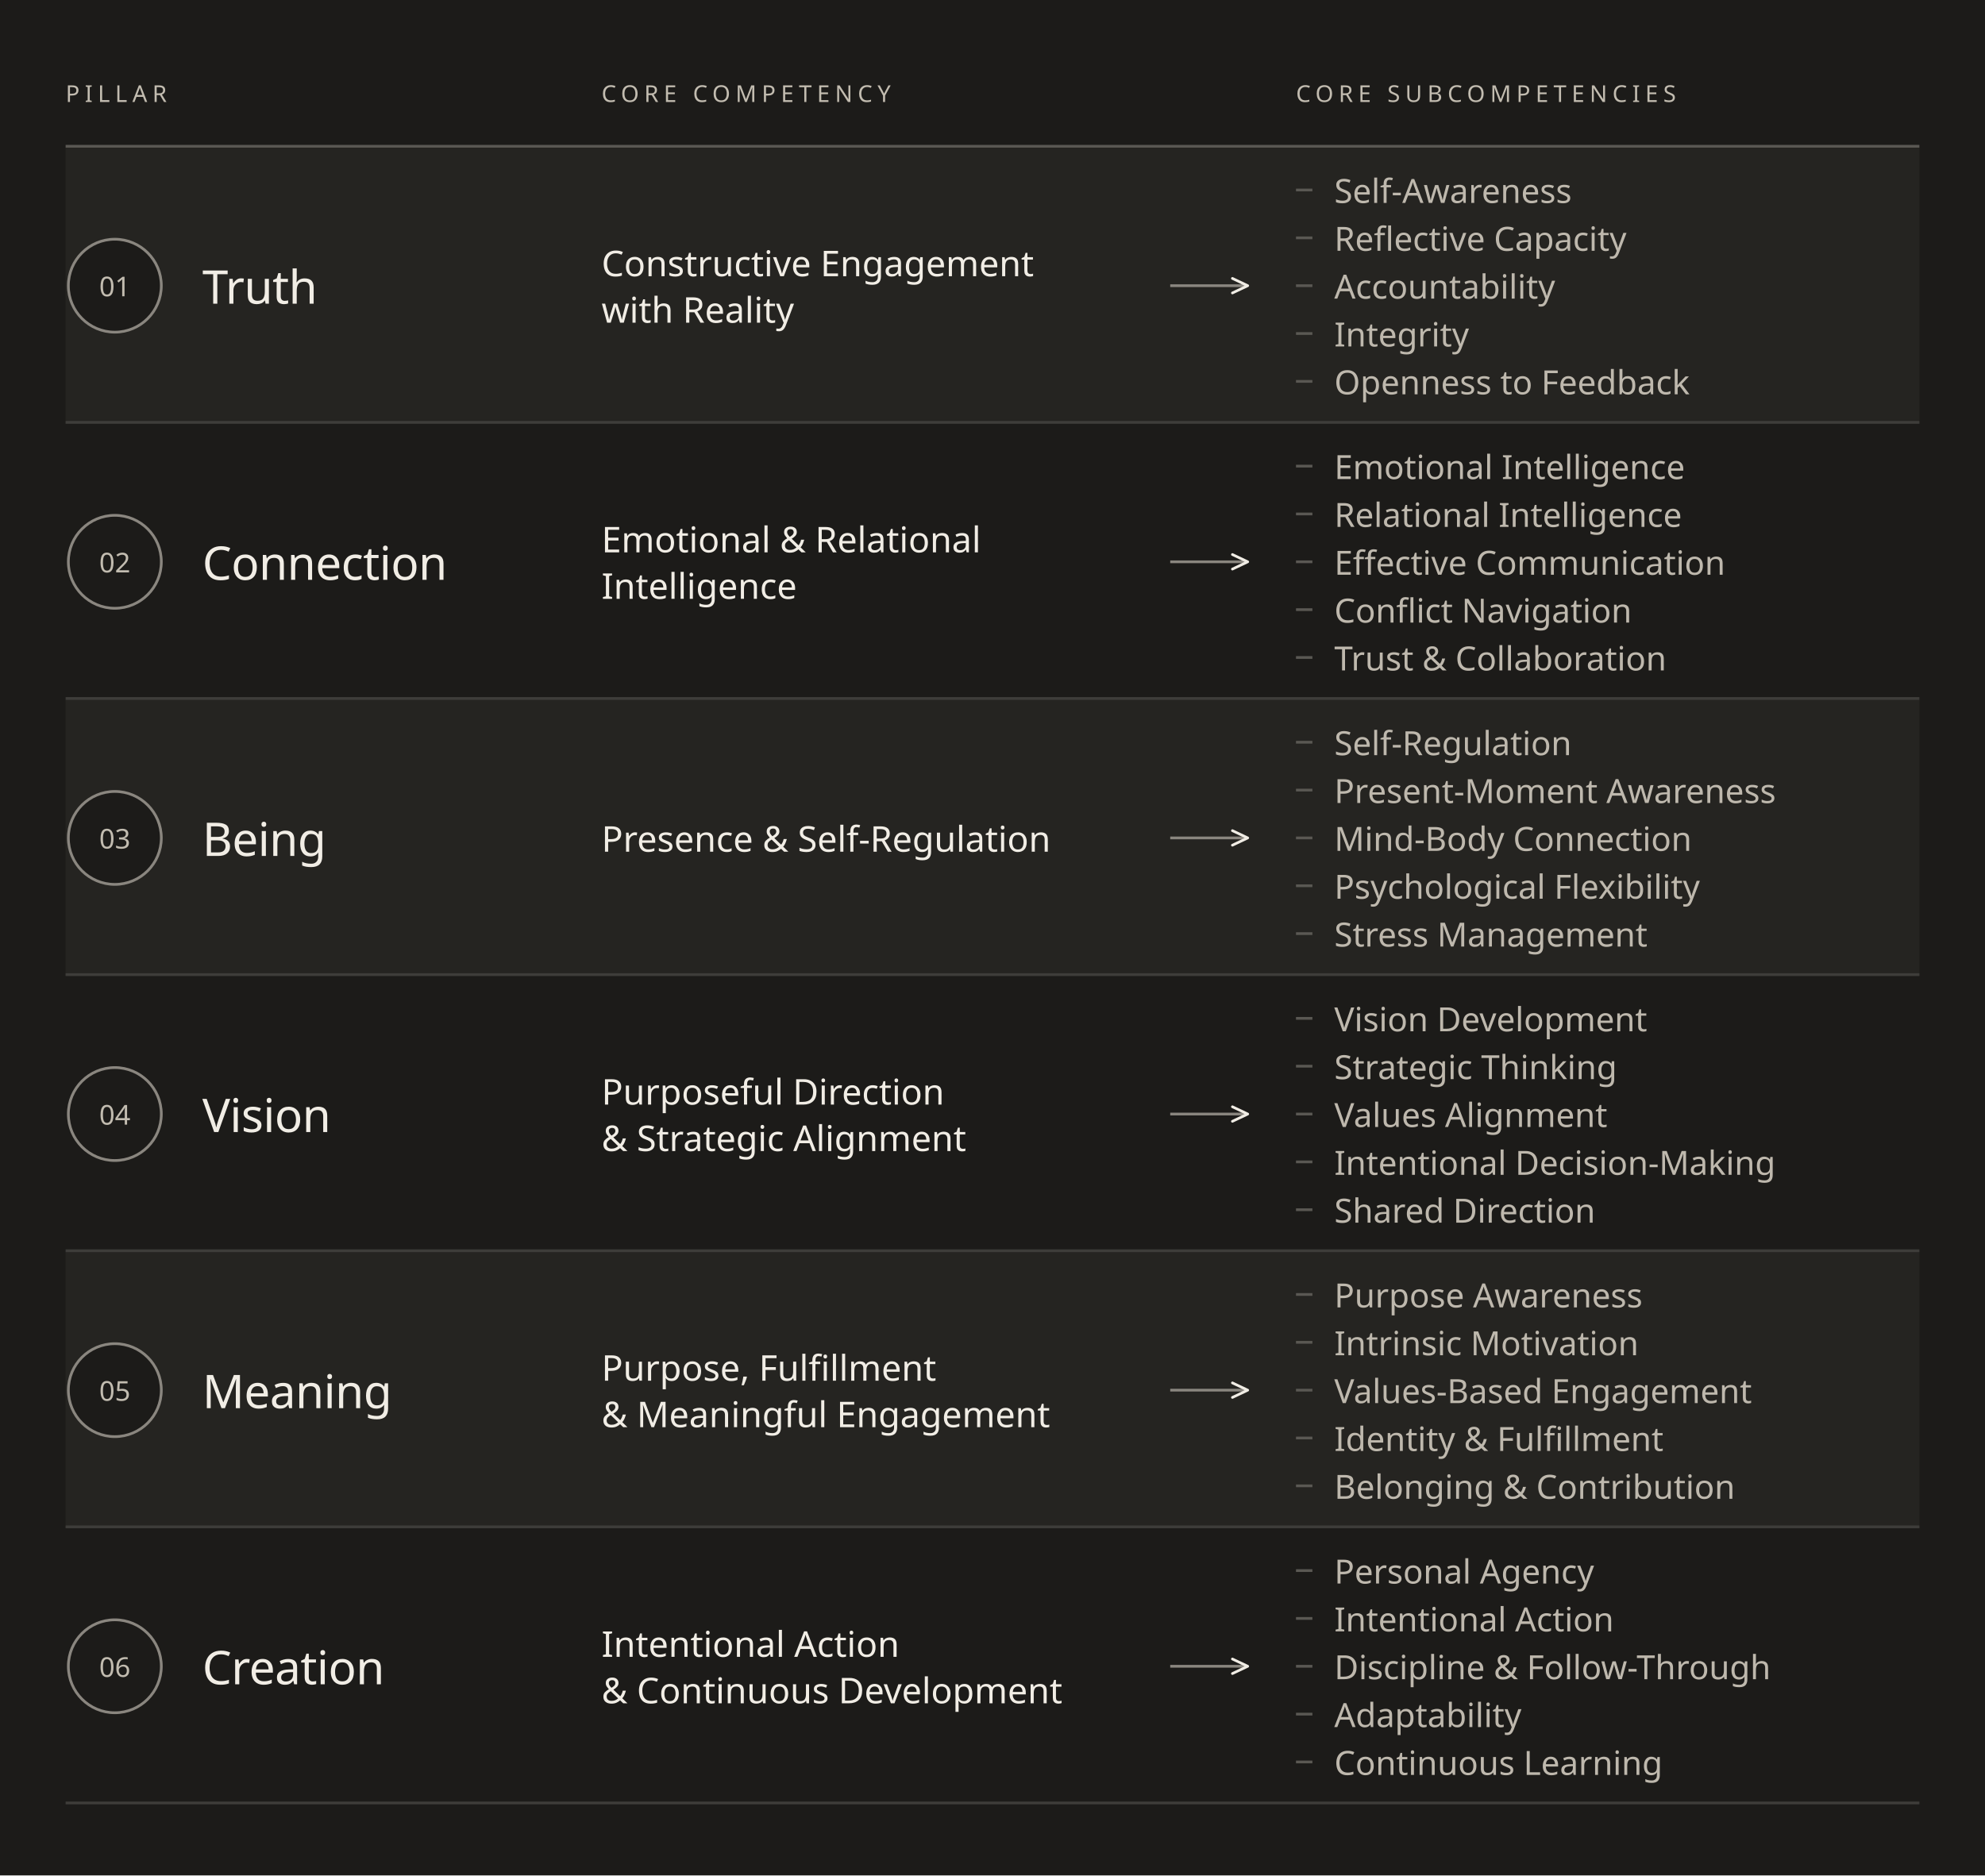
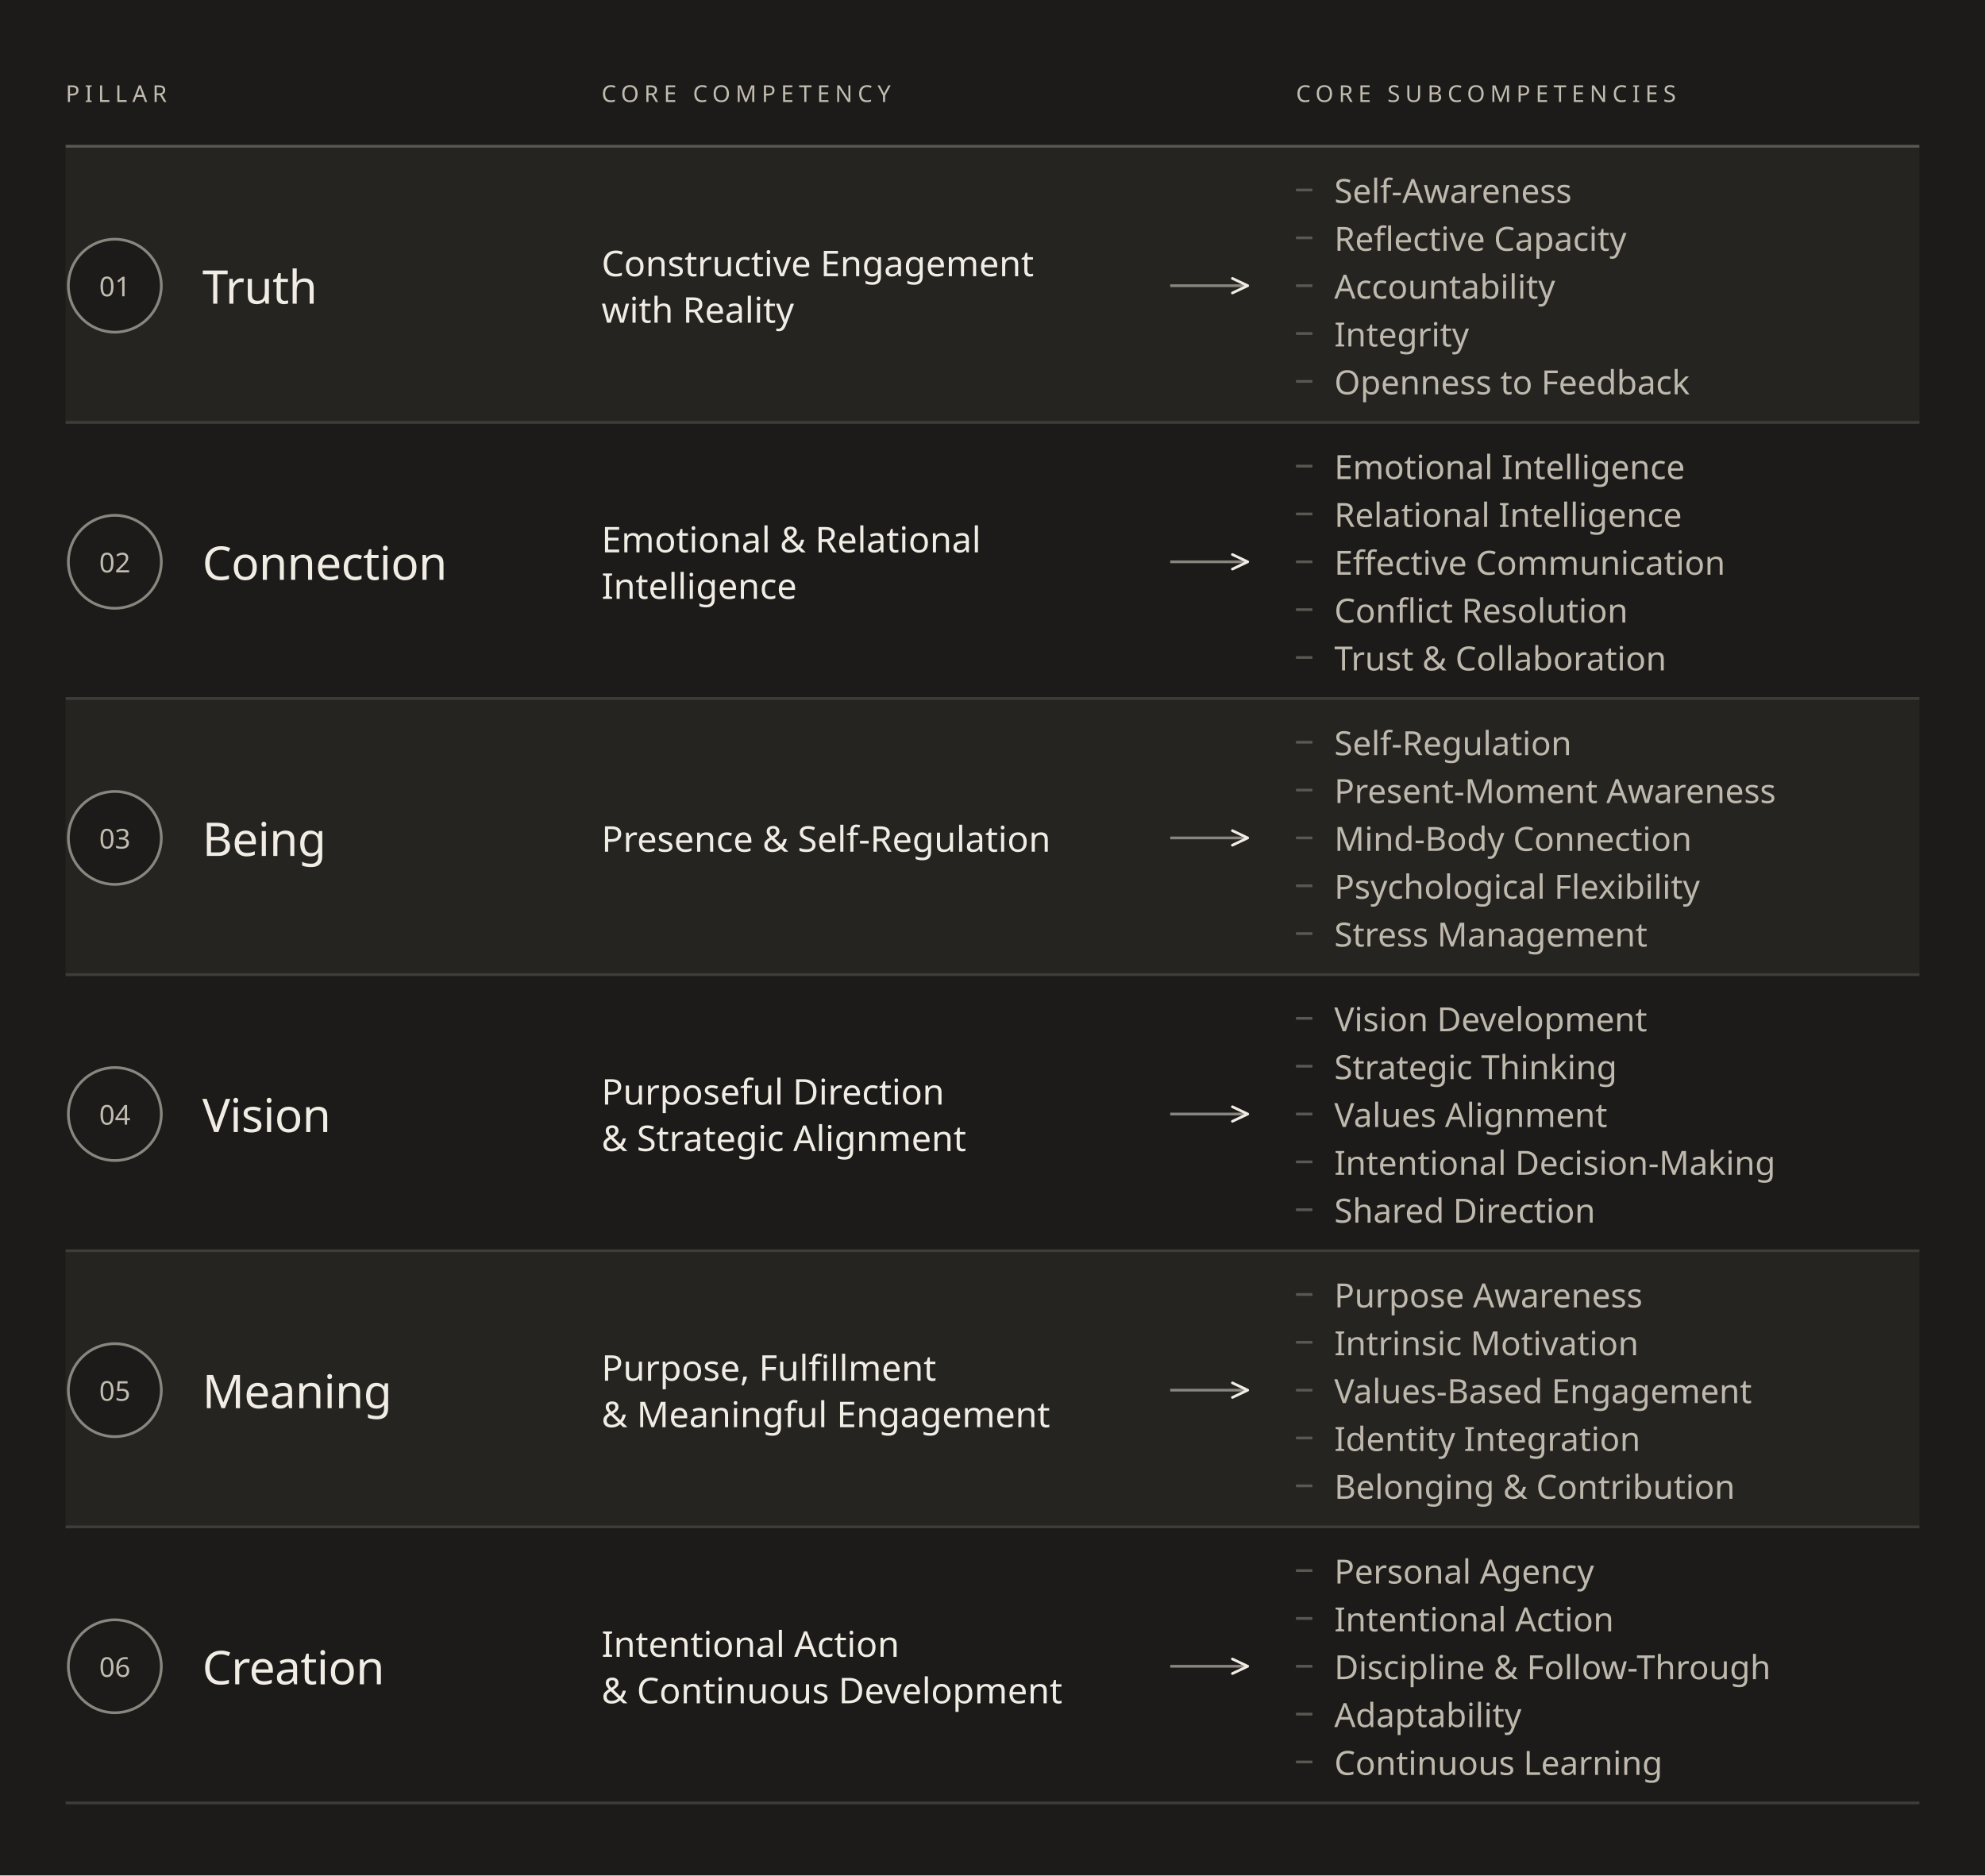
<svg xmlns="http://www.w3.org/2000/svg" id="diagram-c-competency-framework" viewBox="-24 -24 726 686" width="726" height="686">
  <rect x="-24" y="-24" width="726" height="686" fill="rgb(28, 27, 25)" />
  <defs>
    <marker id="mc" viewBox="0 0 10 10" refX="8.5" refY="5" markerWidth="7" markerHeight="7" orient="auto-start-reverse">
      <path d="M1,1.2 L9,5 L1,8.8" fill="none" stroke="rgb(241, 237, 229)" stroke-width="1.4px" stroke-linecap="round" stroke-linejoin="round" opacity="1" />
    </marker>
  </defs>
  <text x="0" y="10" dominant-baseline="central" fill="rgb(194, 188, 176)" stroke="none" stroke-width="1px" stroke-linecap="butt" stroke-linejoin="miter" font-family="Manrope, sans-serif" font-size="8.5px" font-weight="500" letter-spacing="1.87px" opacity="1">PILLAR</text>
  <text x="196" y="10" dominant-baseline="central" fill="rgb(194, 188, 176)" stroke="none" stroke-width="1px" stroke-linecap="butt" stroke-linejoin="miter" font-family="Manrope, sans-serif" font-size="8.5px" font-weight="500" letter-spacing="1.87px" opacity="1">CORE COMPETENCY</text>
  <text x="450" y="10" dominant-baseline="central" fill="rgb(194, 188, 176)" stroke="none" stroke-width="1px" stroke-linecap="butt" stroke-linejoin="miter" font-family="Manrope, sans-serif" font-size="8.5px" font-weight="500" letter-spacing="1.87px" opacity="1">CORE SUBCOMPETENCIES</text>
  <line x1="0" y1="29.5" x2="678" y2="29.5" fill="rgb(0, 0, 0)" stroke="rgb(90, 88, 83)" stroke-width="1px" stroke-linecap="butt" stroke-linejoin="miter" opacity="1" />
  <rect x="0" y="30" width="678" height="101" fill="rgba(241, 237, 229, 0.043)" stroke="none" stroke-width="1px" stroke-linecap="butt" stroke-linejoin="miter" opacity="1" />
  <circle cx="18" cy="80.5" r="17" fill="rgb(28, 27, 25)" stroke="rgb(138, 134, 127)" stroke-width="1px" stroke-linecap="butt" stroke-linejoin="miter" opacity="1" />
  <text x="18" y="80.5" text-anchor="middle" dominant-baseline="central" fill="rgb(194, 188, 176)" stroke="none" stroke-width="1px" stroke-linecap="butt" stroke-linejoin="miter" font-family="Manrope, sans-serif" font-size="10px" font-weight="300" opacity="1">01</text>
  <text x="50" y="80.5" dominant-baseline="central" fill="rgb(241, 237, 229)" stroke="none" stroke-width="1px" stroke-linecap="butt" stroke-linejoin="miter" font-family="Manrope, sans-serif" font-size="17px" font-weight="300" letter-spacing="-0.17px" opacity="1">Truth</text>
  <text text-anchor="start" dominant-baseline="central" fill="rgb(241, 237, 229)" stroke="none" stroke-width="1px" stroke-linecap="butt" stroke-linejoin="miter" font-family="Manrope, sans-serif" font-size="13px" font-weight="400" opacity="1">
    <tspan x="196" y="72">Constructive Engagement</tspan>
    <tspan x="196" y="89">with Reality</tspan>
  </text>
  <line x1="404" y1="80.5" x2="432" y2="80.5" marker-end="url(#mc)" fill="none" stroke="rgb(138, 134, 127)" stroke-width="1px" stroke-linecap="butt" stroke-linejoin="miter" opacity="1" />
  <line x1="450" y1="45.5" x2="456" y2="45.5" fill="rgb(0, 0, 0)" stroke="rgb(90, 88, 83)" stroke-width="1px" stroke-linecap="butt" stroke-linejoin="miter" opacity="1" />
  <text x="464" y="45.5" dominant-baseline="central" fill="rgb(190, 184, 173)" stroke="none" stroke-width="1px" stroke-linecap="butt" stroke-linejoin="miter" font-family="Manrope, sans-serif" font-size="12.2px" font-weight="400" opacity="1">Self-Awareness</text>
  <line x1="450" y1="63" x2="456" y2="63" fill="rgb(0, 0, 0)" stroke="rgb(90, 88, 83)" stroke-width="1px" stroke-linecap="butt" stroke-linejoin="miter" opacity="1" />
  <text x="464" y="63" dominant-baseline="central" fill="rgb(190, 184, 173)" stroke="none" stroke-width="1px" stroke-linecap="butt" stroke-linejoin="miter" font-family="Manrope, sans-serif" font-size="12.2px" font-weight="400" opacity="1">Reflective Capacity</text>
  <line x1="450" y1="80.5" x2="456" y2="80.5" fill="rgb(0, 0, 0)" stroke="rgb(90, 88, 83)" stroke-width="1px" stroke-linecap="butt" stroke-linejoin="miter" opacity="1" />
  <text x="464" y="80.5" dominant-baseline="central" fill="rgb(190, 184, 173)" stroke="none" stroke-width="1px" stroke-linecap="butt" stroke-linejoin="miter" font-family="Manrope, sans-serif" font-size="12.2px" font-weight="400" opacity="1">Accountability</text>
  <line x1="450" y1="98" x2="456" y2="98" fill="rgb(0, 0, 0)" stroke="rgb(90, 88, 83)" stroke-width="1px" stroke-linecap="butt" stroke-linejoin="miter" opacity="1" />
  <text x="464" y="98" dominant-baseline="central" fill="rgb(190, 184, 173)" stroke="none" stroke-width="1px" stroke-linecap="butt" stroke-linejoin="miter" font-family="Manrope, sans-serif" font-size="12.2px" font-weight="400" opacity="1">Integrity</text>
  <line x1="450" y1="115.5" x2="456" y2="115.5" fill="rgb(0, 0, 0)" stroke="rgb(90, 88, 83)" stroke-width="1px" stroke-linecap="butt" stroke-linejoin="miter" opacity="1" />
  <text x="464" y="115.5" dominant-baseline="central" fill="rgb(190, 184, 173)" stroke="none" stroke-width="1px" stroke-linecap="butt" stroke-linejoin="miter" font-family="Manrope, sans-serif" font-size="12.2px" font-weight="400" opacity="1">Openness to Feedback</text>
  <line x1="0" y1="130.5" x2="678" y2="130.5" fill="rgb(0, 0, 0)" stroke="rgb(62, 61, 58)" stroke-width="1px" stroke-linecap="butt" stroke-linejoin="miter" opacity="1" />
  <circle cx="18" cy="181.5" r="17" fill="rgb(28, 27, 25)" stroke="rgb(138, 134, 127)" stroke-width="1px" stroke-linecap="butt" stroke-linejoin="miter" opacity="1" />
  <text x="18" y="181.5" text-anchor="middle" dominant-baseline="central" fill="rgb(194, 188, 176)" stroke="none" stroke-width="1px" stroke-linecap="butt" stroke-linejoin="miter" font-family="Manrope, sans-serif" font-size="10px" font-weight="300" opacity="1">02</text>
  <text x="50" y="181.5" dominant-baseline="central" fill="rgb(241, 237, 229)" stroke="none" stroke-width="1px" stroke-linecap="butt" stroke-linejoin="miter" font-family="Manrope, sans-serif" font-size="17px" font-weight="300" letter-spacing="-0.17px" opacity="1">Connection</text>
  <text text-anchor="start" dominant-baseline="central" fill="rgb(241, 237, 229)" stroke="none" stroke-width="1px" stroke-linecap="butt" stroke-linejoin="miter" font-family="Manrope, sans-serif" font-size="13px" font-weight="400" opacity="1">
    <tspan x="196" y="173">Emotional &amp; Relational</tspan>
    <tspan x="196" y="190">Intelligence</tspan>
  </text>
  <line x1="404" y1="181.5" x2="432" y2="181.5" marker-end="url(#mc)" fill="none" stroke="rgb(138, 134, 127)" stroke-width="1px" stroke-linecap="butt" stroke-linejoin="miter" opacity="1" />
  <line x1="450" y1="146.5" x2="456" y2="146.5" fill="rgb(0, 0, 0)" stroke="rgb(90, 88, 83)" stroke-width="1px" stroke-linecap="butt" stroke-linejoin="miter" opacity="1" />
  <text x="464" y="146.5" dominant-baseline="central" fill="rgb(190, 184, 173)" stroke="none" stroke-width="1px" stroke-linecap="butt" stroke-linejoin="miter" font-family="Manrope, sans-serif" font-size="12.2px" font-weight="400" opacity="1">Emotional Intelligence</text>
  <line x1="450" y1="164" x2="456" y2="164" fill="rgb(0, 0, 0)" stroke="rgb(90, 88, 83)" stroke-width="1px" stroke-linecap="butt" stroke-linejoin="miter" opacity="1" />
  <text x="464" y="164" dominant-baseline="central" fill="rgb(190, 184, 173)" stroke="none" stroke-width="1px" stroke-linecap="butt" stroke-linejoin="miter" font-family="Manrope, sans-serif" font-size="12.2px" font-weight="400" opacity="1">Relational Intelligence</text>
  <line x1="450" y1="181.5" x2="456" y2="181.5" fill="rgb(0, 0, 0)" stroke="rgb(90, 88, 83)" stroke-width="1px" stroke-linecap="butt" stroke-linejoin="miter" opacity="1" />
  <text x="464" y="181.5" dominant-baseline="central" fill="rgb(190, 184, 173)" stroke="none" stroke-width="1px" stroke-linecap="butt" stroke-linejoin="miter" font-family="Manrope, sans-serif" font-size="12.2px" font-weight="400" opacity="1">Effective Communication</text>
  <line x1="450" y1="199" x2="456" y2="199" fill="rgb(0, 0, 0)" stroke="rgb(90, 88, 83)" stroke-width="1px" stroke-linecap="butt" stroke-linejoin="miter" opacity="1" />
-   <text x="464" y="199" dominant-baseline="central" fill="rgb(190, 184, 173)" stroke="none" stroke-width="1px" stroke-linecap="butt" stroke-linejoin="miter" font-family="Manrope, sans-serif" font-size="12.2px" font-weight="400" opacity="1">Conflict Navigation</text>
+   <text x="464" y="199" dominant-baseline="central" fill="rgb(190, 184, 173)" stroke="none" stroke-width="1px" stroke-linecap="butt" stroke-linejoin="miter" font-family="Manrope, sans-serif" font-size="12.2px" font-weight="400" opacity="1">Conflict Resolution</text>
  <line x1="450" y1="216.5" x2="456" y2="216.5" fill="rgb(0, 0, 0)" stroke="rgb(90, 88, 83)" stroke-width="1px" stroke-linecap="butt" stroke-linejoin="miter" opacity="1" />
  <text x="464" y="216.5" dominant-baseline="central" fill="rgb(190, 184, 173)" stroke="none" stroke-width="1px" stroke-linecap="butt" stroke-linejoin="miter" font-family="Manrope, sans-serif" font-size="12.2px" font-weight="400" opacity="1">Trust &amp; Collaboration</text>
  <line x1="0" y1="231.5" x2="678" y2="231.5" fill="rgb(0, 0, 0)" stroke="rgb(62, 61, 58)" stroke-width="1px" stroke-linecap="butt" stroke-linejoin="miter" opacity="1" />
  <rect x="0" y="232" width="678" height="101" fill="rgba(241, 237, 229, 0.043)" stroke="none" stroke-width="1px" stroke-linecap="butt" stroke-linejoin="miter" opacity="1" />
  <circle cx="18" cy="282.5" r="17" fill="rgb(28, 27, 25)" stroke="rgb(138, 134, 127)" stroke-width="1px" stroke-linecap="butt" stroke-linejoin="miter" opacity="1" />
  <text x="18" y="282.5" text-anchor="middle" dominant-baseline="central" fill="rgb(194, 188, 176)" stroke="none" stroke-width="1px" stroke-linecap="butt" stroke-linejoin="miter" font-family="Manrope, sans-serif" font-size="10px" font-weight="300" opacity="1">03</text>
  <text x="50" y="282.5" dominant-baseline="central" fill="rgb(241, 237, 229)" stroke="none" stroke-width="1px" stroke-linecap="butt" stroke-linejoin="miter" font-family="Manrope, sans-serif" font-size="17px" font-weight="300" letter-spacing="-0.17px" opacity="1">Being</text>
  <text text-anchor="start" dominant-baseline="central" fill="rgb(241, 237, 229)" stroke="none" stroke-width="1px" stroke-linecap="butt" stroke-linejoin="miter" font-family="Manrope, sans-serif" font-size="13px" font-weight="400" opacity="1">
    <tspan x="196" y="282.5">Presence &amp; Self-Regulation</tspan>
  </text>
  <line x1="404" y1="282.5" x2="432" y2="282.5" marker-end="url(#mc)" fill="none" stroke="rgb(138, 134, 127)" stroke-width="1px" stroke-linecap="butt" stroke-linejoin="miter" opacity="1" />
  <line x1="450" y1="247.5" x2="456" y2="247.5" fill="rgb(0, 0, 0)" stroke="rgb(90, 88, 83)" stroke-width="1px" stroke-linecap="butt" stroke-linejoin="miter" opacity="1" />
  <text x="464" y="247.5" dominant-baseline="central" fill="rgb(190, 184, 173)" stroke="none" stroke-width="1px" stroke-linecap="butt" stroke-linejoin="miter" font-family="Manrope, sans-serif" font-size="12.2px" font-weight="400" opacity="1">Self-Regulation</text>
  <line x1="450" y1="265" x2="456" y2="265" fill="rgb(0, 0, 0)" stroke="rgb(90, 88, 83)" stroke-width="1px" stroke-linecap="butt" stroke-linejoin="miter" opacity="1" />
  <text x="464" y="265" dominant-baseline="central" fill="rgb(190, 184, 173)" stroke="none" stroke-width="1px" stroke-linecap="butt" stroke-linejoin="miter" font-family="Manrope, sans-serif" font-size="12.2px" font-weight="400" opacity="1">Present-Moment Awareness</text>
  <line x1="450" y1="282.5" x2="456" y2="282.5" fill="rgb(0, 0, 0)" stroke="rgb(90, 88, 83)" stroke-width="1px" stroke-linecap="butt" stroke-linejoin="miter" opacity="1" />
  <text x="464" y="282.5" dominant-baseline="central" fill="rgb(190, 184, 173)" stroke="none" stroke-width="1px" stroke-linecap="butt" stroke-linejoin="miter" font-family="Manrope, sans-serif" font-size="12.2px" font-weight="400" opacity="1">Mind-Body Connection</text>
  <line x1="450" y1="300" x2="456" y2="300" fill="rgb(0, 0, 0)" stroke="rgb(90, 88, 83)" stroke-width="1px" stroke-linecap="butt" stroke-linejoin="miter" opacity="1" />
  <text x="464" y="300" dominant-baseline="central" fill="rgb(190, 184, 173)" stroke="none" stroke-width="1px" stroke-linecap="butt" stroke-linejoin="miter" font-family="Manrope, sans-serif" font-size="12.2px" font-weight="400" opacity="1">Psychological Flexibility</text>
  <line x1="450" y1="317.5" x2="456" y2="317.5" fill="rgb(0, 0, 0)" stroke="rgb(90, 88, 83)" stroke-width="1px" stroke-linecap="butt" stroke-linejoin="miter" opacity="1" />
  <text x="464" y="317.5" dominant-baseline="central" fill="rgb(190, 184, 173)" stroke="none" stroke-width="1px" stroke-linecap="butt" stroke-linejoin="miter" font-family="Manrope, sans-serif" font-size="12.2px" font-weight="400" opacity="1">Stress Management</text>
  <line x1="0" y1="332.5" x2="678" y2="332.5" fill="rgb(0, 0, 0)" stroke="rgb(62, 61, 58)" stroke-width="1px" stroke-linecap="butt" stroke-linejoin="miter" opacity="1" />
  <circle cx="18" cy="383.5" r="17" fill="rgb(28, 27, 25)" stroke="rgb(138, 134, 127)" stroke-width="1px" stroke-linecap="butt" stroke-linejoin="miter" opacity="1" />
  <text x="18" y="383.5" text-anchor="middle" dominant-baseline="central" fill="rgb(194, 188, 176)" stroke="none" stroke-width="1px" stroke-linecap="butt" stroke-linejoin="miter" font-family="Manrope, sans-serif" font-size="10px" font-weight="300" opacity="1">04</text>
  <text x="50" y="383.5" dominant-baseline="central" fill="rgb(241, 237, 229)" stroke="none" stroke-width="1px" stroke-linecap="butt" stroke-linejoin="miter" font-family="Manrope, sans-serif" font-size="17px" font-weight="300" letter-spacing="-0.17px" opacity="1">Vision</text>
  <text text-anchor="start" dominant-baseline="central" fill="rgb(241, 237, 229)" stroke="none" stroke-width="1px" stroke-linecap="butt" stroke-linejoin="miter" font-family="Manrope, sans-serif" font-size="13px" font-weight="400" opacity="1">
    <tspan x="196" y="375">Purposeful Direction</tspan>
    <tspan x="196" y="392">&amp; Strategic Alignment</tspan>
  </text>
  <line x1="404" y1="383.5" x2="432" y2="383.5" marker-end="url(#mc)" fill="none" stroke="rgb(138, 134, 127)" stroke-width="1px" stroke-linecap="butt" stroke-linejoin="miter" opacity="1" />
  <line x1="450" y1="348.5" x2="456" y2="348.5" fill="rgb(0, 0, 0)" stroke="rgb(90, 88, 83)" stroke-width="1px" stroke-linecap="butt" stroke-linejoin="miter" opacity="1" />
  <text x="464" y="348.5" dominant-baseline="central" fill="rgb(190, 184, 173)" stroke="none" stroke-width="1px" stroke-linecap="butt" stroke-linejoin="miter" font-family="Manrope, sans-serif" font-size="12.2px" font-weight="400" opacity="1">Vision Development</text>
  <line x1="450" y1="366" x2="456" y2="366" fill="rgb(0, 0, 0)" stroke="rgb(90, 88, 83)" stroke-width="1px" stroke-linecap="butt" stroke-linejoin="miter" opacity="1" />
  <text x="464" y="366" dominant-baseline="central" fill="rgb(190, 184, 173)" stroke="none" stroke-width="1px" stroke-linecap="butt" stroke-linejoin="miter" font-family="Manrope, sans-serif" font-size="12.2px" font-weight="400" opacity="1">Strategic Thinking</text>
  <line x1="450" y1="383.5" x2="456" y2="383.5" fill="rgb(0, 0, 0)" stroke="rgb(90, 88, 83)" stroke-width="1px" stroke-linecap="butt" stroke-linejoin="miter" opacity="1" />
  <text x="464" y="383.5" dominant-baseline="central" fill="rgb(190, 184, 173)" stroke="none" stroke-width="1px" stroke-linecap="butt" stroke-linejoin="miter" font-family="Manrope, sans-serif" font-size="12.2px" font-weight="400" opacity="1">Values Alignment</text>
  <line x1="450" y1="401" x2="456" y2="401" fill="rgb(0, 0, 0)" stroke="rgb(90, 88, 83)" stroke-width="1px" stroke-linecap="butt" stroke-linejoin="miter" opacity="1" />
  <text x="464" y="401" dominant-baseline="central" fill="rgb(190, 184, 173)" stroke="none" stroke-width="1px" stroke-linecap="butt" stroke-linejoin="miter" font-family="Manrope, sans-serif" font-size="12.2px" font-weight="400" opacity="1">Intentional Decision-Making</text>
  <line x1="450" y1="418.5" x2="456" y2="418.5" fill="rgb(0, 0, 0)" stroke="rgb(90, 88, 83)" stroke-width="1px" stroke-linecap="butt" stroke-linejoin="miter" opacity="1" />
  <text x="464" y="418.5" dominant-baseline="central" fill="rgb(190, 184, 173)" stroke="none" stroke-width="1px" stroke-linecap="butt" stroke-linejoin="miter" font-family="Manrope, sans-serif" font-size="12.2px" font-weight="400" opacity="1">Shared Direction</text>
  <line x1="0" y1="433.5" x2="678" y2="433.5" fill="rgb(0, 0, 0)" stroke="rgb(62, 61, 58)" stroke-width="1px" stroke-linecap="butt" stroke-linejoin="miter" opacity="1" />
  <rect x="0" y="434" width="678" height="101" fill="rgba(241, 237, 229, 0.043)" stroke="none" stroke-width="1px" stroke-linecap="butt" stroke-linejoin="miter" opacity="1" />
  <circle cx="18" cy="484.5" r="17" fill="rgb(28, 27, 25)" stroke="rgb(138, 134, 127)" stroke-width="1px" stroke-linecap="butt" stroke-linejoin="miter" opacity="1" />
  <text x="18" y="484.5" text-anchor="middle" dominant-baseline="central" fill="rgb(194, 188, 176)" stroke="none" stroke-width="1px" stroke-linecap="butt" stroke-linejoin="miter" font-family="Manrope, sans-serif" font-size="10px" font-weight="300" opacity="1">05</text>
  <text x="50" y="484.5" dominant-baseline="central" fill="rgb(241, 237, 229)" stroke="none" stroke-width="1px" stroke-linecap="butt" stroke-linejoin="miter" font-family="Manrope, sans-serif" font-size="17px" font-weight="300" letter-spacing="-0.17px" opacity="1">Meaning</text>
  <text text-anchor="start" dominant-baseline="central" fill="rgb(241, 237, 229)" stroke="none" stroke-width="1px" stroke-linecap="butt" stroke-linejoin="miter" font-family="Manrope, sans-serif" font-size="13px" font-weight="400" opacity="1">
    <tspan x="196" y="476">Purpose, Fulfillment</tspan>
    <tspan x="196" y="493">&amp; Meaningful Engagement</tspan>
  </text>
  <line x1="404" y1="484.5" x2="432" y2="484.5" marker-end="url(#mc)" fill="none" stroke="rgb(138, 134, 127)" stroke-width="1px" stroke-linecap="butt" stroke-linejoin="miter" opacity="1" />
  <line x1="450" y1="449.5" x2="456" y2="449.5" fill="rgb(0, 0, 0)" stroke="rgb(90, 88, 83)" stroke-width="1px" stroke-linecap="butt" stroke-linejoin="miter" opacity="1" />
  <text x="464" y="449.5" dominant-baseline="central" fill="rgb(190, 184, 173)" stroke="none" stroke-width="1px" stroke-linecap="butt" stroke-linejoin="miter" font-family="Manrope, sans-serif" font-size="12.2px" font-weight="400" opacity="1">Purpose Awareness</text>
  <line x1="450" y1="467" x2="456" y2="467" fill="rgb(0, 0, 0)" stroke="rgb(90, 88, 83)" stroke-width="1px" stroke-linecap="butt" stroke-linejoin="miter" opacity="1" />
  <text x="464" y="467" dominant-baseline="central" fill="rgb(190, 184, 173)" stroke="none" stroke-width="1px" stroke-linecap="butt" stroke-linejoin="miter" font-family="Manrope, sans-serif" font-size="12.2px" font-weight="400" opacity="1">Intrinsic Motivation</text>
  <line x1="450" y1="484.5" x2="456" y2="484.5" fill="rgb(0, 0, 0)" stroke="rgb(90, 88, 83)" stroke-width="1px" stroke-linecap="butt" stroke-linejoin="miter" opacity="1" />
  <text x="464" y="484.5" dominant-baseline="central" fill="rgb(190, 184, 173)" stroke="none" stroke-width="1px" stroke-linecap="butt" stroke-linejoin="miter" font-family="Manrope, sans-serif" font-size="12.2px" font-weight="400" opacity="1">Values-Based Engagement</text>
  <line x1="450" y1="502" x2="456" y2="502" fill="rgb(0, 0, 0)" stroke="rgb(90, 88, 83)" stroke-width="1px" stroke-linecap="butt" stroke-linejoin="miter" opacity="1" />
-   <text x="464" y="502" dominant-baseline="central" fill="rgb(190, 184, 173)" stroke="none" stroke-width="1px" stroke-linecap="butt" stroke-linejoin="miter" font-family="Manrope, sans-serif" font-size="12.2px" font-weight="400" opacity="1">Identity &amp; Fulfillment</text>
+   <text x="464" y="502" dominant-baseline="central" fill="rgb(190, 184, 173)" stroke="none" stroke-width="1px" stroke-linecap="butt" stroke-linejoin="miter" font-family="Manrope, sans-serif" font-size="12.2px" font-weight="400" opacity="1">Identity Integration</text>
  <line x1="450" y1="519.5" x2="456" y2="519.5" fill="rgb(0, 0, 0)" stroke="rgb(90, 88, 83)" stroke-width="1px" stroke-linecap="butt" stroke-linejoin="miter" opacity="1" />
  <text x="464" y="519.5" dominant-baseline="central" fill="rgb(190, 184, 173)" stroke="none" stroke-width="1px" stroke-linecap="butt" stroke-linejoin="miter" font-family="Manrope, sans-serif" font-size="12.2px" font-weight="400" opacity="1">Belonging &amp; Contribution</text>
  <line x1="0" y1="534.5" x2="678" y2="534.5" fill="rgb(0, 0, 0)" stroke="rgb(62, 61, 58)" stroke-width="1px" stroke-linecap="butt" stroke-linejoin="miter" opacity="1" />
  <circle cx="18" cy="585.5" r="17" fill="rgb(28, 27, 25)" stroke="rgb(138, 134, 127)" stroke-width="1px" stroke-linecap="butt" stroke-linejoin="miter" opacity="1" />
  <text x="18" y="585.5" text-anchor="middle" dominant-baseline="central" fill="rgb(194, 188, 176)" stroke="none" stroke-width="1px" stroke-linecap="butt" stroke-linejoin="miter" font-family="Manrope, sans-serif" font-size="10px" font-weight="300" opacity="1">06</text>
  <text x="50" y="585.5" dominant-baseline="central" fill="rgb(241, 237, 229)" stroke="none" stroke-width="1px" stroke-linecap="butt" stroke-linejoin="miter" font-family="Manrope, sans-serif" font-size="17px" font-weight="300" letter-spacing="-0.17px" opacity="1">Creation</text>
  <text text-anchor="start" dominant-baseline="central" fill="rgb(241, 237, 229)" stroke="none" stroke-width="1px" stroke-linecap="butt" stroke-linejoin="miter" font-family="Manrope, sans-serif" font-size="13px" font-weight="400" opacity="1">
    <tspan x="196" y="577">Intentional Action</tspan>
    <tspan x="196" y="594">&amp; Continuous Development</tspan>
  </text>
  <line x1="404" y1="585.5" x2="432" y2="585.5" marker-end="url(#mc)" fill="none" stroke="rgb(138, 134, 127)" stroke-width="1px" stroke-linecap="butt" stroke-linejoin="miter" opacity="1" />
  <line x1="450" y1="550.5" x2="456" y2="550.5" fill="rgb(0, 0, 0)" stroke="rgb(90, 88, 83)" stroke-width="1px" stroke-linecap="butt" stroke-linejoin="miter" opacity="1" />
  <text x="464" y="550.5" dominant-baseline="central" fill="rgb(190, 184, 173)" stroke="none" stroke-width="1px" stroke-linecap="butt" stroke-linejoin="miter" font-family="Manrope, sans-serif" font-size="12.2px" font-weight="400" opacity="1">Personal Agency</text>
  <line x1="450" y1="568" x2="456" y2="568" fill="rgb(0, 0, 0)" stroke="rgb(90, 88, 83)" stroke-width="1px" stroke-linecap="butt" stroke-linejoin="miter" opacity="1" />
  <text x="464" y="568" dominant-baseline="central" fill="rgb(190, 184, 173)" stroke="none" stroke-width="1px" stroke-linecap="butt" stroke-linejoin="miter" font-family="Manrope, sans-serif" font-size="12.2px" font-weight="400" opacity="1">Intentional Action</text>
  <line x1="450" y1="585.5" x2="456" y2="585.5" fill="rgb(0, 0, 0)" stroke="rgb(90, 88, 83)" stroke-width="1px" stroke-linecap="butt" stroke-linejoin="miter" opacity="1" />
  <text x="464" y="585.5" dominant-baseline="central" fill="rgb(190, 184, 173)" stroke="none" stroke-width="1px" stroke-linecap="butt" stroke-linejoin="miter" font-family="Manrope, sans-serif" font-size="12.2px" font-weight="400" opacity="1">Discipline &amp; Follow-Through</text>
  <line x1="450" y1="603" x2="456" y2="603" fill="rgb(0, 0, 0)" stroke="rgb(90, 88, 83)" stroke-width="1px" stroke-linecap="butt" stroke-linejoin="miter" opacity="1" />
  <text x="464" y="603" dominant-baseline="central" fill="rgb(190, 184, 173)" stroke="none" stroke-width="1px" stroke-linecap="butt" stroke-linejoin="miter" font-family="Manrope, sans-serif" font-size="12.2px" font-weight="400" opacity="1">Adaptability</text>
  <line x1="450" y1="620.5" x2="456" y2="620.5" fill="rgb(0, 0, 0)" stroke="rgb(90, 88, 83)" stroke-width="1px" stroke-linecap="butt" stroke-linejoin="miter" opacity="1" />
  <text x="464" y="620.5" dominant-baseline="central" fill="rgb(190, 184, 173)" stroke="none" stroke-width="1px" stroke-linecap="butt" stroke-linejoin="miter" font-family="Manrope, sans-serif" font-size="12.2px" font-weight="400" opacity="1">Continuous Learning</text>
  <line x1="0" y1="635.5" x2="678" y2="635.5" fill="rgb(0, 0, 0)" stroke="rgb(62, 61, 58)" stroke-width="1px" stroke-linecap="butt" stroke-linejoin="miter" opacity="1" />
</svg>
